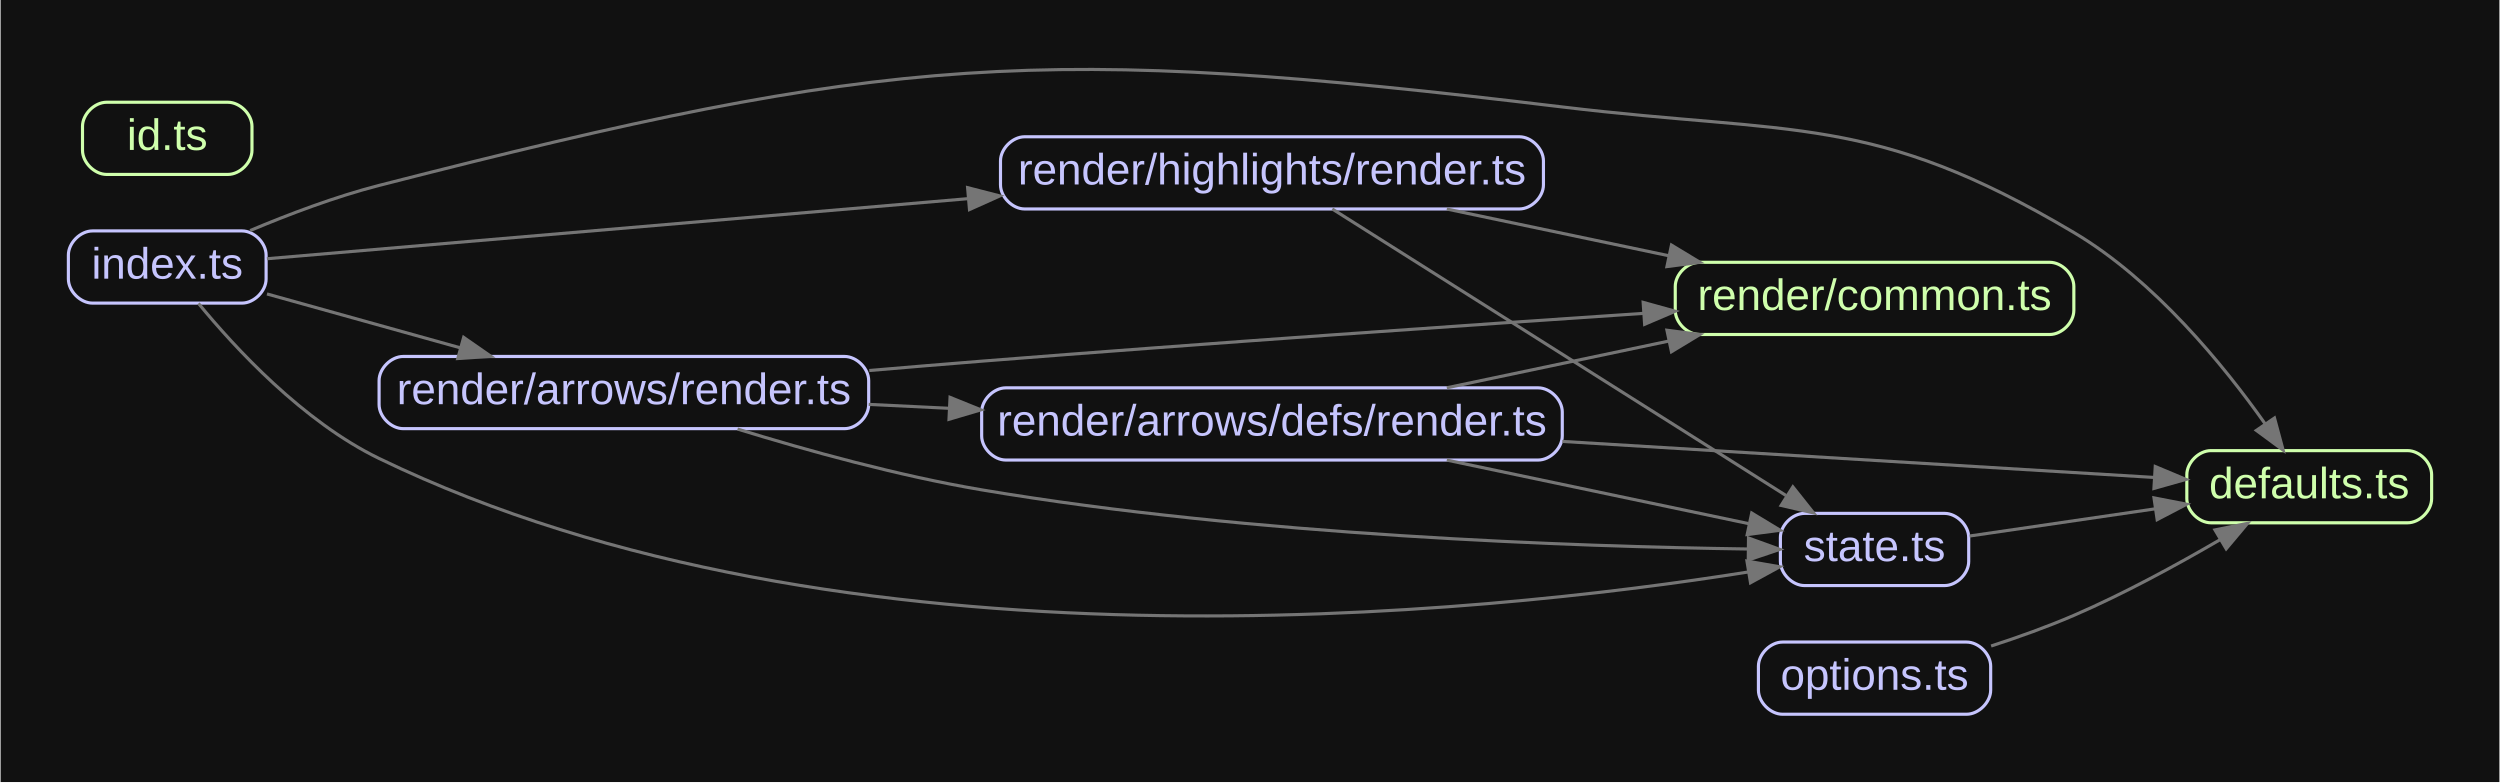
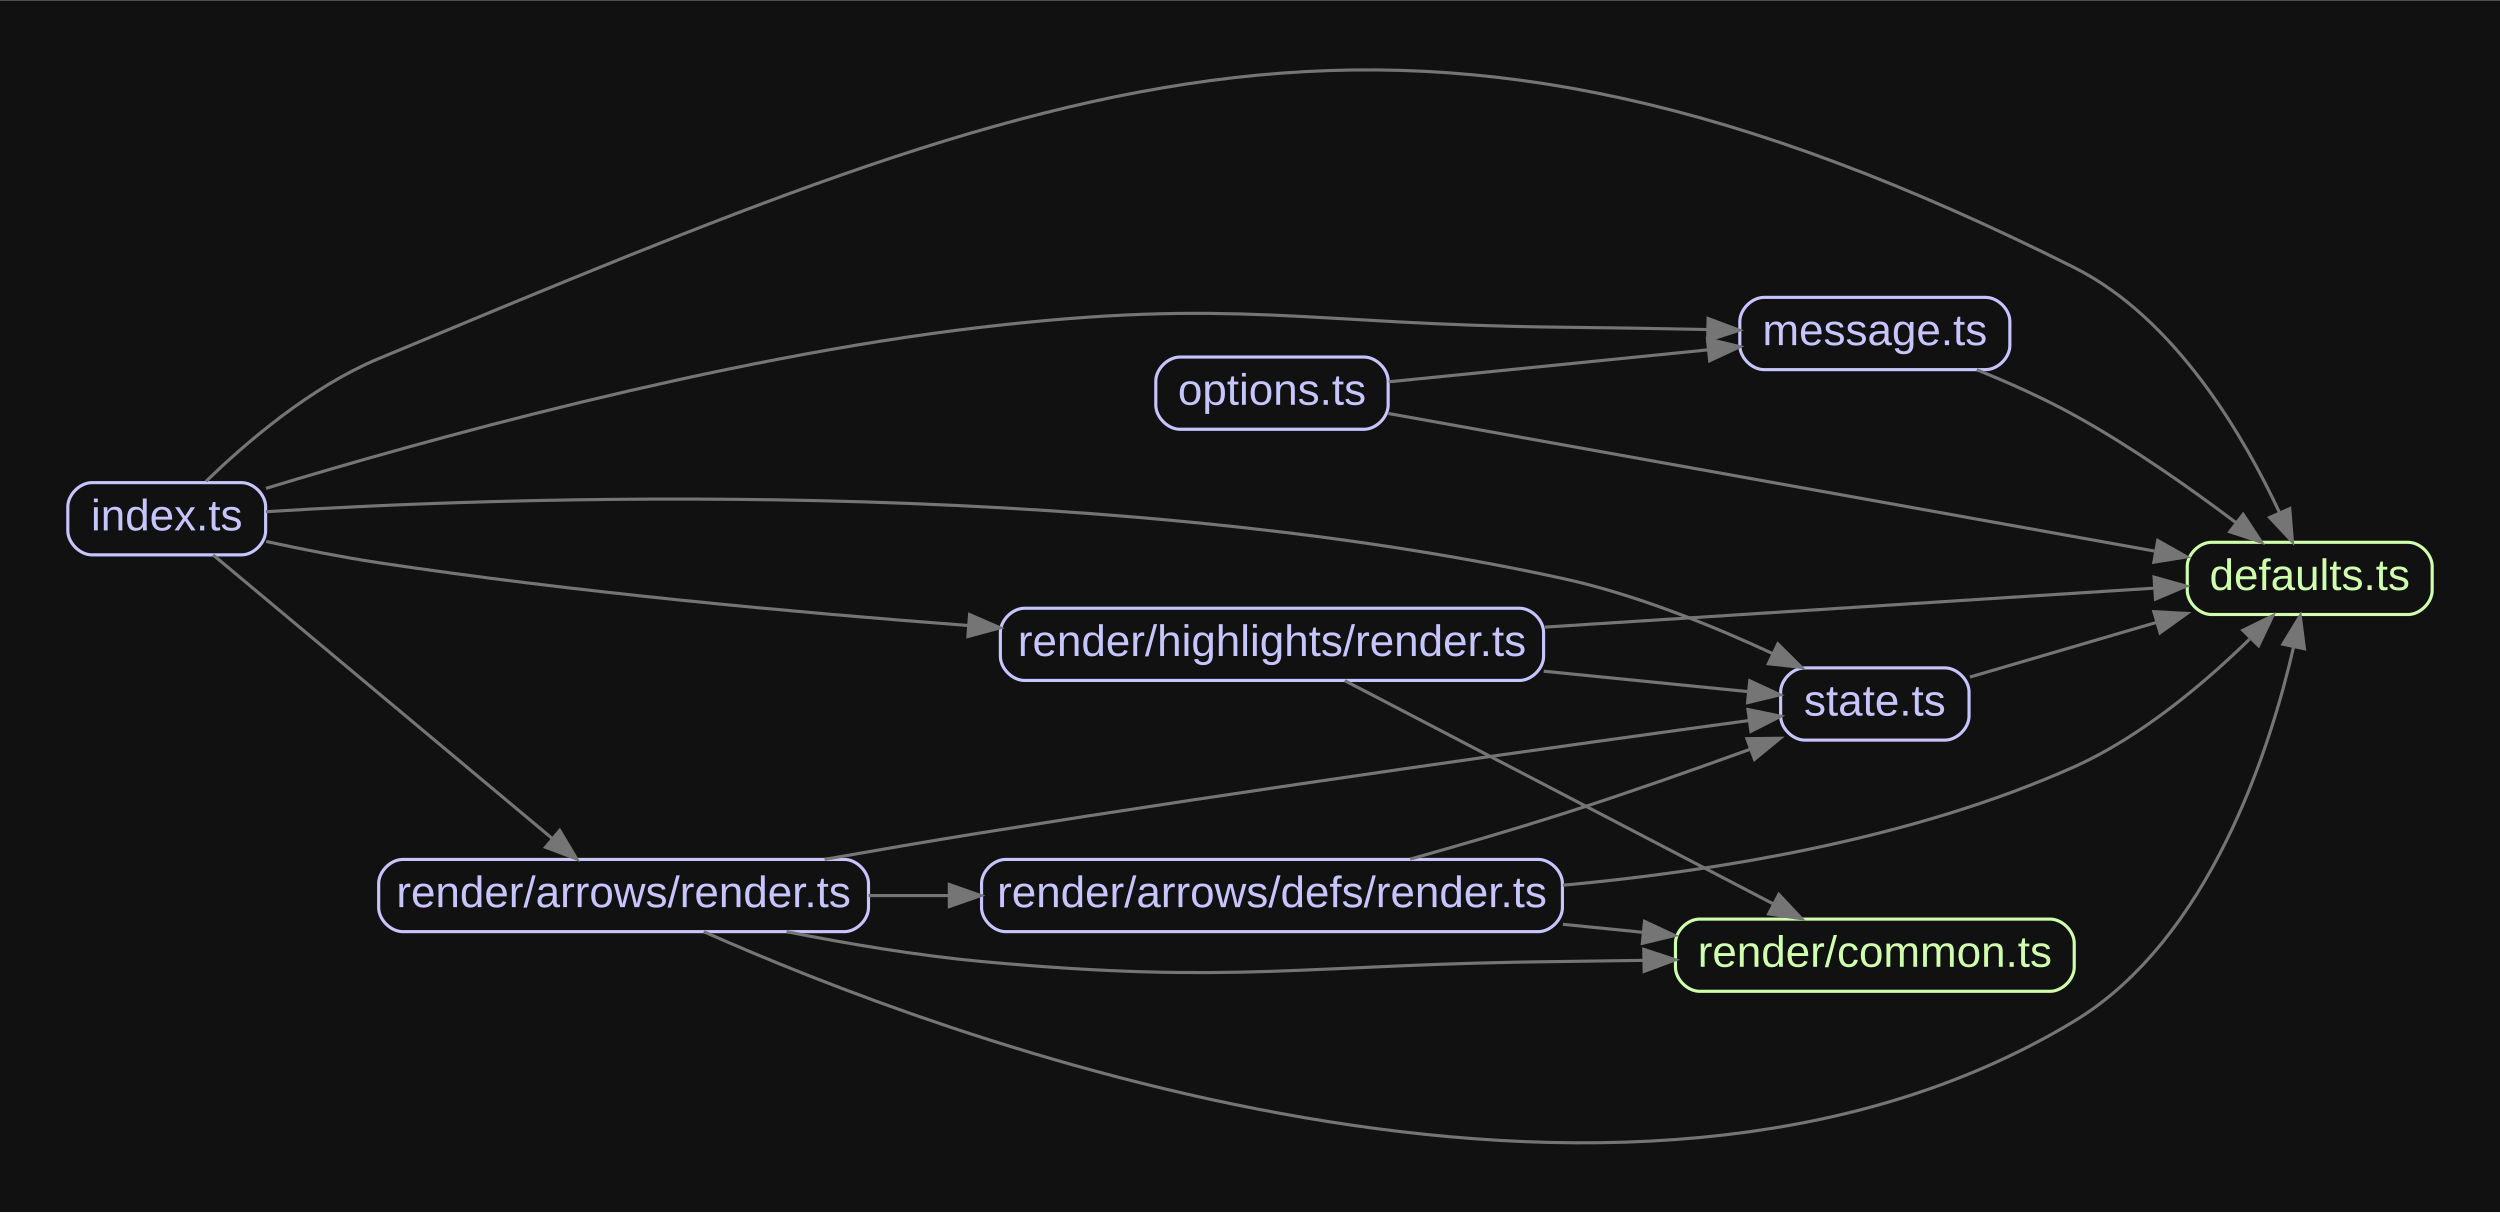
- <svg xmlns="http://www.w3.org/2000/svg" width="796pt" height="249pt" viewBox="0.00 0.00 796.20 249.18">
-   <g id="graph0" class="graph" transform="scale(1 1) rotate(0) translate(21.6 227.58)">
-     <polygon fill="#111111" stroke="transparent" points="-21.6,21.6 -21.6,-227.58 774.6,-227.58 774.6,21.6 -21.6,21.6" />
+ <svg xmlns="http://www.w3.org/2000/svg" width="796pt" height="386pt" viewBox="0.00 0.00 796.20 385.93">
+   <g id="graph0" class="graph" transform="scale(1 1) rotate(0) translate(21.6 364.33)">
+     <polygon fill="#111111" stroke="transparent" points="-21.6,21.6 -21.6,-364.33 774.6,-364.33 774.6,21.6 -21.6,21.6" />
    <g id="node1" class="node">
-       <path fill="none" stroke="#cfffac" d="M745.33,-84C745.33,-84 682.67,-84 682.67,-84 678.83,-84 675,-80.17 675,-76.33 675,-76.33 675,-68.67 675,-68.67 675,-64.83 678.83,-61 682.67,-61 682.67,-61 745.33,-61 745.33,-61 749.17,-61 753,-64.83 753,-68.67 753,-68.67 753,-76.33 753,-76.33 753,-80.17 749.17,-84 745.33,-84" />
-       <text text-anchor="middle" x="714" y="-68.8" font-family="Arial" font-size="14.00" fill="#cfffac">defaults.ts</text>
+       <path fill="none" stroke="#cfffac" d="M745.33,-191.7C745.33,-191.7 682.67,-191.7 682.67,-191.7 678.83,-191.7 675,-187.87 675,-184.04 675,-184.04 675,-176.37 675,-176.37 675,-172.54 678.83,-168.7 682.67,-168.7 682.67,-168.7 745.33,-168.7 745.33,-168.7 749.17,-168.7 753,-172.54 753,-176.37 753,-176.37 753,-184.04 753,-184.04 753,-187.87 749.17,-191.7 745.33,-191.7" />
+       <text text-anchor="middle" x="714" y="-176.5" font-family="Arial" font-size="14.00" fill="#cfffac">defaults.ts</text>
    </g>
    <g id="node2" class="node">
-       <path fill="none" stroke="#cfffac" d="M50.83,-195C50.83,-195 12.17,-195 12.17,-195 8.33,-195 4.5,-191.17 4.5,-187.33 4.5,-187.33 4.5,-179.67 4.5,-179.67 4.5,-175.83 8.33,-172 12.17,-172 12.17,-172 50.83,-172 50.83,-172 54.67,-172 58.5,-175.83 58.5,-179.67 58.5,-179.67 58.5,-187.33 58.5,-187.33 58.5,-191.17 54.67,-195 50.83,-195" />
-       <text text-anchor="middle" x="31.5" y="-179.8" font-family="Arial" font-size="14.00" fill="#cfffac">id.ts</text>
+       <path fill="none" stroke="#c6c5fe" d="M55.33,-210.7C55.33,-210.7 7.67,-210.7 7.67,-210.7 3.83,-210.7 0,-206.87 0,-203.04 0,-203.04 0,-195.37 0,-195.37 0,-191.54 3.83,-187.7 7.67,-187.7 7.67,-187.7 55.33,-187.7 55.33,-187.7 59.17,-187.7 63,-191.54 63,-195.37 63,-195.37 63,-203.04 63,-203.04 63,-206.87 59.17,-210.7 55.33,-210.7" />
+       <text text-anchor="middle" x="31.5" y="-195.5" font-family="Arial" font-size="14.00" fill="#c6c5fe">index.ts</text>
+     </g>
+     <g id="edge1" class="edge">
+       <path fill="none" stroke="#757575" d="M44.01,-211.12C56.39,-223.13 77.24,-241.15 99,-250.2 320.89,-342.56 424.12,-386.86 639,-279.2 671.4,-262.97 693.25,-225.07 704.38,-201.16" />
+       <polygon fill="#757575" stroke="#757575" points="707.64,-202.43 708.49,-191.87 701.24,-199.6 707.64,-202.43" />
    </g>
    <g id="node3" class="node">
-       <path fill="none" stroke="#c6c5fe" d="M55.33,-154C55.33,-154 7.67,-154 7.67,-154 3.83,-154 0,-150.17 0,-146.33 0,-146.33 0,-138.67 0,-138.67 0,-134.83 3.83,-131 7.67,-131 7.67,-131 55.33,-131 55.33,-131 59.17,-131 63,-134.83 63,-138.67 63,-138.67 63,-146.33 63,-146.33 63,-150.17 59.17,-154 55.33,-154" />
-       <text text-anchor="middle" x="31.5" y="-138.8" font-family="Arial" font-size="14.00" fill="#c6c5fe">index.ts</text>
+       <path fill="none" stroke="#c6c5fe" d="M610.83,-269.7C610.83,-269.7 540.17,-269.7 540.17,-269.7 536.33,-269.7 532.5,-265.87 532.5,-262.04 532.5,-262.04 532.5,-254.37 532.5,-254.37 532.5,-250.54 536.33,-246.7 540.17,-246.7 540.17,-246.7 610.83,-246.7 610.83,-246.7 614.67,-246.7 618.5,-250.54 618.5,-254.37 618.5,-254.37 618.5,-262.04 618.5,-262.04 618.5,-265.87 614.67,-269.7 610.83,-269.7" />
+       <text text-anchor="middle" x="575.5" y="-254.5" font-family="Arial" font-size="14.00" fill="#c6c5fe">message.ts</text>
    </g>
-     <g id="edge1" class="edge">
-       <path fill="none" stroke="#757575" d="M57.92,-154.12C70.11,-159.25 85.07,-164.93 99,-168.5 261.66,-210.22 309.29,-213.66 476,-193.5 550.05,-184.55 574.85,-191.57 639,-153.5 664.76,-138.21 686.8,-111.14 699.96,-92.53" />
-       <polygon fill="#757575" stroke="#757575" points="702.93,-94.39 705.69,-84.16 697.15,-90.44 702.93,-94.39" />
+     <g id="edge2" class="edge">
+       <path fill="none" stroke="#757575" d="M63.12,-208.88C111.1,-223.47 207.18,-250.45 291,-260.2 372.67,-269.71 393.78,-261.04 476,-260.2 491.01,-260.05 507.3,-259.77 522.23,-259.46" />
+       <polygon fill="#757575" stroke="#757575" points="522.4,-262.96 532.32,-259.25 522.25,-255.96 522.4,-262.96" />
    </g>
    <g id="node4" class="node">
-       <path fill="none" stroke="#c6c5fe" d="M247.33,-114C247.33,-114 106.67,-114 106.67,-114 102.83,-114 99,-110.17 99,-106.33 99,-106.33 99,-98.67 99,-98.67 99,-94.83 102.83,-91 106.67,-91 106.67,-91 247.33,-91 247.33,-91 251.17,-91 255,-94.83 255,-98.67 255,-98.67 255,-106.33 255,-106.33 255,-110.17 251.17,-114 247.33,-114" />
-       <text text-anchor="middle" x="177" y="-98.8" font-family="Arial" font-size="14.00" fill="#c6c5fe">render/arrows/render.ts</text>
+       <path fill="none" stroke="#c6c5fe" d="M247.33,-90.7C247.33,-90.7 106.67,-90.7 106.67,-90.7 102.83,-90.7 99,-86.87 99,-83.04 99,-83.04 99,-75.37 99,-75.37 99,-71.54 102.83,-67.7 106.67,-67.7 106.67,-67.7 247.33,-67.7 247.33,-67.7 251.17,-67.7 255,-71.54 255,-75.37 255,-75.37 255,-83.04 255,-83.04 255,-86.87 251.17,-90.7 247.33,-90.7" />
+       <text text-anchor="middle" x="177" y="-75.5" font-family="Arial" font-size="14.00" fill="#c6c5fe">render/arrows/render.ts</text>
    </g>
-     <g id="edge2" class="edge">
-       <path fill="none" stroke="#757575" d="M63.28,-133.92C81.19,-128.93 104.21,-122.51 124.78,-116.78" />
-       <polygon fill="#757575" stroke="#757575" points="125.95,-120.08 134.65,-114.03 124.07,-113.34 125.95,-120.08" />
+     <g id="edge3" class="edge">
+       <path fill="none" stroke="#757575" d="M46.26,-187.7C71.27,-166.79 124.35,-122.4 154.28,-97.36" />
+       <polygon fill="#757575" stroke="#757575" points="156.65,-99.95 162.07,-90.85 152.15,-94.58 156.65,-99.95" />
    </g>
    <g id="node5" class="node">
-       <path fill="none" stroke="#c6c5fe" d="M462.33,-184C462.33,-184 304.67,-184 304.67,-184 300.83,-184 297,-180.17 297,-176.33 297,-176.33 297,-168.67 297,-168.67 297,-164.83 300.83,-161 304.67,-161 304.67,-161 462.33,-161 462.33,-161 466.17,-161 470,-164.83 470,-168.67 470,-168.67 470,-176.33 470,-176.33 470,-180.17 466.17,-184 462.33,-184" />
-       <text text-anchor="middle" x="383.5" y="-168.8" font-family="Arial" font-size="14.00" fill="#c6c5fe">render/highlights/render.ts</text>
+       <path fill="none" stroke="#c6c5fe" d="M462.33,-170.7C462.33,-170.7 304.67,-170.7 304.67,-170.7 300.83,-170.7 297,-166.87 297,-163.04 297,-163.04 297,-155.37 297,-155.37 297,-151.54 300.83,-147.7 304.67,-147.7 304.67,-147.7 462.33,-147.7 462.33,-147.7 466.17,-147.7 470,-151.54 470,-155.37 470,-155.37 470,-163.04 470,-163.04 470,-166.87 466.17,-170.7 462.33,-170.7" />
+       <text text-anchor="middle" x="383.5" y="-155.5" font-family="Arial" font-size="14.00" fill="#c6c5fe">render/highlights/render.ts</text>
    </g>
-     <g id="edge3" class="edge">
-       <path fill="none" stroke="#757575" d="M63.25,-145.14C112.64,-149.37 211.67,-157.86 286.4,-164.26" />
-       <polygon fill="#757575" stroke="#757575" points="286.52,-167.79 296.78,-165.15 287.12,-160.81 286.52,-167.79" />
+     <g id="edge4" class="edge">
+       <path fill="none" stroke="#757575" d="M63.16,-191.97C74.38,-189.53 87.22,-186.98 99,-185.2 161.23,-175.83 231.69,-169.35 286.79,-165.2" />
+       <polygon fill="#757575" stroke="#757575" points="287.19,-168.68 296.9,-164.46 286.67,-161.7 287.19,-168.68" />
    </g>
    <g id="node6" class="node">
-       <path fill="none" stroke="#c6c5fe" d="M597.83,-64C597.83,-64 553.17,-64 553.17,-64 549.33,-64 545.5,-60.17 545.5,-56.33 545.5,-56.33 545.5,-48.67 545.5,-48.67 545.5,-44.83 549.33,-41 553.17,-41 553.17,-41 597.83,-41 597.83,-41 601.67,-41 605.5,-44.83 605.5,-48.67 605.5,-48.67 605.5,-56.33 605.5,-56.33 605.5,-60.17 601.67,-64 597.83,-64" />
-       <text text-anchor="middle" x="575.5" y="-48.8" font-family="Arial" font-size="14.00" fill="#c6c5fe">state.ts</text>
+       <path fill="none" stroke="#c6c5fe" d="M597.83,-151.7C597.83,-151.7 553.17,-151.7 553.17,-151.7 549.33,-151.7 545.5,-147.87 545.5,-144.04 545.5,-144.04 545.5,-136.37 545.5,-136.37 545.5,-132.54 549.33,-128.7 553.17,-128.7 553.17,-128.7 597.83,-128.7 597.83,-128.7 601.67,-128.7 605.5,-132.54 605.5,-136.37 605.5,-136.37 605.5,-144.04 605.5,-144.04 605.5,-147.87 601.67,-151.7 597.83,-151.7" />
+       <text text-anchor="middle" x="575.5" y="-136.5" font-family="Arial" font-size="14.00" fill="#c6c5fe">state.ts</text>
    </g>
-     <g id="edge4" class="edge">
-       <path fill="none" stroke="#757575" d="M41.45,-130.9C53.07,-116.75 74.75,-93.25 99,-81.5 246.54,-10.01 450.7,-31.85 535.33,-45.34" />
-       <polygon fill="#757575" stroke="#757575" points="534.84,-48.81 545.28,-46.98 535.98,-41.9 534.84,-48.81" />
+     <g id="edge5" class="edge">
+       <path fill="none" stroke="#757575" d="M63.07,-201.44C135.69,-206 323.88,-213.31 476,-180.2 499.3,-175.13 524.16,-165 543.08,-156.2" />
+       <polygon fill="#757575" stroke="#757575" points="544.61,-159.35 552.13,-151.88 541.59,-153.03 544.61,-159.35" />
+     </g>
+     <g id="edge6" class="edge">
+       <path fill="none" stroke="#757575" d="M607.96,-246.68C618.09,-242.56 629.22,-237.59 639,-232.2 657.11,-222.23 676.17,-208.76 690.41,-198.03" />
+       <polygon fill="#757575" stroke="#757575" points="692.79,-200.61 698.6,-191.76 688.53,-195.06 692.79,-200.61" />
+     </g>
+     <g id="edge12" class="edge">
+       <path fill="none" stroke="#757575" d="M202.54,-67.69C275.35,-35.35 494.11,48.39 639,-39.2 682.15,-65.29 701.38,-125.77 708.87,-158.4" />
+       <polygon fill="#757575" stroke="#757575" points="705.47,-159.26 710.97,-168.31 712.32,-157.8 705.47,-159.26" />
+     </g>
+     <g id="edge15" class="edge">
+       <path fill="none" stroke="#757575" d="M241,-90.72C257.27,-93.59 274.77,-96.6 291,-99.2 378.18,-113.22 480.81,-127.52 535.51,-134.96" />
+       <polygon fill="#757575" stroke="#757575" points="535.1,-138.44 545.48,-136.31 536.04,-131.5 535.1,-138.44" />
+     </g>
+     <g id="node8" class="node">
+       <path fill="none" stroke="#c6c5fe" d="M468.33,-90.7C468.33,-90.7 298.67,-90.7 298.67,-90.7 294.83,-90.7 291,-86.87 291,-83.04 291,-83.04 291,-75.37 291,-75.37 291,-71.54 294.83,-67.7 298.67,-67.7 298.67,-67.7 468.33,-67.7 468.33,-67.7 472.17,-67.7 476,-71.54 476,-75.37 476,-75.37 476,-83.04 476,-83.04 476,-86.87 472.17,-90.7 468.33,-90.7" />
+       <text text-anchor="middle" x="383.5" y="-75.5" font-family="Arial" font-size="14.00" fill="#c6c5fe">render/arrows/defs/render.ts</text>
+     </g>
+     <g id="edge13" class="edge">
+       <path fill="none" stroke="#757575" d="M255.02,-79.2C263.4,-79.2 272.03,-79.2 280.65,-79.2" />
+       <polygon fill="#757575" stroke="#757575" points="280.75,-82.7 290.75,-79.2 280.75,-75.7 280.75,-82.7" />
+     </g>
+     <g id="node9" class="node">
+       <path fill="none" stroke="#cfffac" d="M631.33,-71.7C631.33,-71.7 519.67,-71.7 519.67,-71.7 515.83,-71.7 512,-67.87 512,-64.04 512,-64.04 512,-56.37 512,-56.37 512,-52.54 515.83,-48.7 519.67,-48.7 519.67,-48.7 631.33,-48.7 631.33,-48.7 635.17,-48.7 639,-52.54 639,-56.37 639,-56.37 639,-64.04 639,-64.04 639,-67.87 635.17,-71.7 631.33,-71.7" />
+       <text text-anchor="middle" x="575.5" y="-56.5" font-family="Arial" font-size="14.00" fill="#cfffac">render/common.ts</text>
+     </g>
+     <g id="edge14" class="edge">
+       <path fill="none" stroke="#757575" d="M228.91,-67.69C248.24,-63.86 270.53,-60.09 291,-58.2 372.88,-50.66 393.78,-57.37 476,-58.2 484.36,-58.29 493.12,-58.41 501.82,-58.56" />
+       <polygon fill="#757575" stroke="#757575" points="501.91,-62.06 511.97,-58.74 502.04,-55.06 501.91,-62.06" />
+     </g>
+     <g id="edge16" class="edge">
+       <path fill="none" stroke="#757575" d="M470.38,-164.69C532.27,-168.65 613.55,-173.85 664.54,-177.11" />
+       <polygon fill="#757575" stroke="#757575" points="664.43,-180.61 674.63,-177.75 664.87,-173.62 664.43,-180.61" />
+     </g>
+     <g id="edge18" class="edge">
+       <path fill="none" stroke="#757575" d="M470.05,-150.65C492.82,-148.37 516.33,-146.02 535.26,-144.13" />
+       <polygon fill="#757575" stroke="#757575" points="535.67,-147.6 545.27,-143.13 534.97,-140.64 535.67,-147.6" />
+     </g>
+     <g id="edge17" class="edge">
+       <path fill="none" stroke="#757575" d="M406.67,-147.65C440.33,-130.11 504.48,-96.69 542.98,-76.63" />
+       <polygon fill="#757575" stroke="#757575" points="544.93,-79.56 552.18,-71.83 541.69,-73.35 544.93,-79.56" />
+     </g>
+     <g id="edge19" class="edge">
+       <path fill="none" stroke="#757575" d="M605.78,-148.79C623.07,-153.85 645.38,-160.39 665.17,-166.19" />
+       <polygon fill="#757575" stroke="#757575" points="664.36,-169.6 674.94,-169.05 666.33,-162.88 664.36,-169.6" />
+     </g>
+     <g id="node7" class="node">
+       <path fill="none" stroke="#c6c5fe" d="M412.83,-250.7C412.83,-250.7 354.17,-250.7 354.17,-250.7 350.33,-250.7 346.5,-246.87 346.5,-243.04 346.5,-243.04 346.5,-235.37 346.5,-235.37 346.5,-231.54 350.33,-227.7 354.17,-227.7 354.17,-227.7 412.83,-227.7 412.83,-227.7 416.67,-227.7 420.5,-231.54 420.5,-235.37 420.5,-235.37 420.5,-243.04 420.5,-243.04 420.5,-246.87 416.67,-250.7 412.83,-250.7" />
+       <text text-anchor="middle" x="383.5" y="-235.5" font-family="Arial" font-size="14.00" fill="#c6c5fe">options.ts</text>
+     </g>
+     <g id="edge7" class="edge">
+       <path fill="none" stroke="#757575" d="M420.59,-232.72C479.92,-222.07 598.09,-200.84 664.61,-188.9" />
+       <polygon fill="#757575" stroke="#757575" points="665.6,-192.27 674.82,-187.06 664.36,-185.38 665.6,-192.27" />
+     </g>
+     <g id="edge8" class="edge">
+       <path fill="none" stroke="#757575" d="M420.68,-242.82C449.44,-245.7 490.06,-249.76 522.33,-252.99" />
+       <polygon fill="#757575" stroke="#757575" points="522.19,-256.49 532.49,-254 522.89,-249.53 522.19,-256.49" />
+     </g>
+     <g id="edge9" class="edge">
+       <path fill="none" stroke="#757575" d="M476.11,-82.48C526.06,-87.06 587.93,-97.37 639,-120.2 660.46,-129.8 680.89,-147.23 694.83,-160.84" />
+       <polygon fill="#757575" stroke="#757575" points="692.72,-163.68 702.25,-168.33 697.7,-158.76 692.72,-163.68" />
    </g>
    <g id="edge11" class="edge">
-       <path fill="none" stroke="#757575" d="M213.22,-90.87C235.31,-84.07 264.52,-75.97 291,-71.5 377.36,-56.91 480.31,-53.42 535.28,-52.65" />
-       <polygon fill="#757575" stroke="#757575" points="535.34,-56.15 545.3,-52.53 535.26,-49.15 535.34,-56.15" />
-     </g>
-     <g id="node8" class="node">
-       <path fill="none" stroke="#c6c5fe" d="M468.33,-104C468.33,-104 298.67,-104 298.67,-104 294.83,-104 291,-100.17 291,-96.33 291,-96.33 291,-88.67 291,-88.67 291,-84.83 294.83,-81 298.67,-81 298.67,-81 468.33,-81 468.33,-81 472.17,-81 476,-84.83 476,-88.67 476,-88.67 476,-96.33 476,-96.33 476,-100.17 472.17,-104 468.33,-104" />
-       <text text-anchor="middle" x="383.5" y="-88.8" font-family="Arial" font-size="14.00" fill="#c6c5fe">render/arrows/defs/render.ts</text>
-     </g>
-     <g id="edge9" class="edge">
-       <path fill="none" stroke="#757575" d="M255.02,-98.73C263.4,-98.32 272.03,-97.9 280.65,-97.48" />
-       <polygon fill="#757575" stroke="#757575" points="280.93,-100.97 290.75,-96.99 280.59,-93.98 280.93,-100.97" />
-     </g>
-     <g id="node9" class="node">
-       <path fill="none" stroke="#cfffac" d="M631.33,-144C631.33,-144 519.67,-144 519.67,-144 515.83,-144 512,-140.17 512,-136.33 512,-136.33 512,-128.67 512,-128.67 512,-124.83 515.83,-121 519.67,-121 519.67,-121 631.33,-121 631.33,-121 635.17,-121 639,-124.83 639,-128.67 639,-128.67 639,-136.33 639,-136.33 639,-140.17 635.17,-144 631.33,-144" />
-       <text text-anchor="middle" x="575.5" y="-128.8" font-family="Arial" font-size="14.00" fill="#cfffac">render/common.ts</text>
+       <path fill="none" stroke="#757575" d="M427.5,-90.8C442.87,-95.11 460.27,-100.18 476,-105.2 495.84,-111.54 517.68,-119.23 535.75,-125.78" />
+       <polygon fill="#757575" stroke="#757575" points="534.77,-129.15 545.36,-129.29 537.17,-122.57 534.77,-129.15" />
    </g>
    <g id="edge10" class="edge">
-       <path fill="none" stroke="#757575" d="M255.18,-109.52C267.17,-110.55 279.42,-111.58 291,-112.5 362.69,-118.2 444.64,-123.89 501.93,-127.74" />
-       <polygon fill="#757575" stroke="#757575" points="501.77,-131.24 511.98,-128.41 502.24,-124.25 501.77,-131.24" />
-     </g>
-     <g id="edge13" class="edge">
-       <path fill="none" stroke="#757575" d="M402.72,-160.99C436.25,-139.81 507.92,-94.55 547.26,-69.71" />
-       <polygon fill="#757575" stroke="#757575" points="549.47,-72.45 556.06,-64.15 545.73,-66.53 549.47,-72.45" />
-     </g>
-     <g id="edge12" class="edge">
-       <path fill="none" stroke="#757575" d="M439.2,-160.98C461.26,-156.34 486.88,-150.95 509.85,-146.11" />
-       <polygon fill="#757575" stroke="#757575" points="510.79,-149.49 519.86,-144 509.35,-142.64 510.79,-149.49" />
-     </g>
-     <g id="edge14" class="edge">
-       <path fill="none" stroke="#757575" d="M605.78,-56.79C622.99,-59.31 645.18,-62.56 664.89,-65.45" />
-       <polygon fill="#757575" stroke="#757575" points="664.54,-68.94 674.94,-66.92 665.55,-62.01 664.54,-68.94" />
-     </g>
-     <g id="node7" class="node">
-       <path fill="none" stroke="#c6c5fe" d="M604.83,-23C604.83,-23 546.17,-23 546.17,-23 542.33,-23 538.5,-19.17 538.5,-15.33 538.5,-15.33 538.5,-7.67 538.5,-7.67 538.5,-3.83 542.33,0 546.17,0 546.17,0 604.83,0 604.83,0 608.67,0 612.5,-3.83 612.5,-7.67 612.5,-7.67 612.5,-15.33 612.5,-15.33 612.5,-19.17 608.67,-23 604.83,-23" />
-       <text text-anchor="middle" x="575.5" y="-7.8" font-family="Arial" font-size="14.00" fill="#c6c5fe">options.ts</text>
-     </g>
-     <g id="edge5" class="edge">
-       <path fill="none" stroke="#757575" d="M612.64,-21.74C621.39,-24.58 630.63,-27.89 639,-31.5 654.88,-38.36 671.82,-47.59 685.48,-55.56" />
-       <polygon fill="#757575" stroke="#757575" points="683.97,-58.73 694.35,-60.82 687.54,-52.71 683.97,-58.73" />
-     </g>
-     <g id="edge6" class="edge">
-       <path fill="none" stroke="#757575" d="M476.01,-86.93C537.15,-83.21 615.16,-78.46 664.61,-75.45" />
-       <polygon fill="#757575" stroke="#757575" points="664.94,-78.93 674.71,-74.83 664.52,-71.95 664.94,-78.93" />
-     </g>
-     <g id="edge8" class="edge">
-       <path fill="none" stroke="#757575" d="M439.2,-80.98C469.92,-74.52 507.54,-66.6 535.3,-60.75" />
-       <polygon fill="#757575" stroke="#757575" points="536.36,-64.11 545.43,-58.62 534.92,-57.26 536.36,-64.11" />
-     </g>
-     <g id="edge7" class="edge">
-       <path fill="none" stroke="#757575" d="M439.2,-104.02C461.26,-108.66 486.88,-114.05 509.85,-118.89" />
-       <polygon fill="#757575" stroke="#757575" points="509.35,-122.36 519.86,-121 510.79,-115.51 509.35,-122.36" />
+       <path fill="none" stroke="#757575" d="M476.16,-70.04C484.73,-69.18 493.33,-68.32 501.69,-67.48" />
+       <polygon fill="#757575" stroke="#757575" points="502.15,-70.96 511.75,-66.48 501.46,-63.99 502.15,-70.96" />
    </g>
  </g>
</svg>
